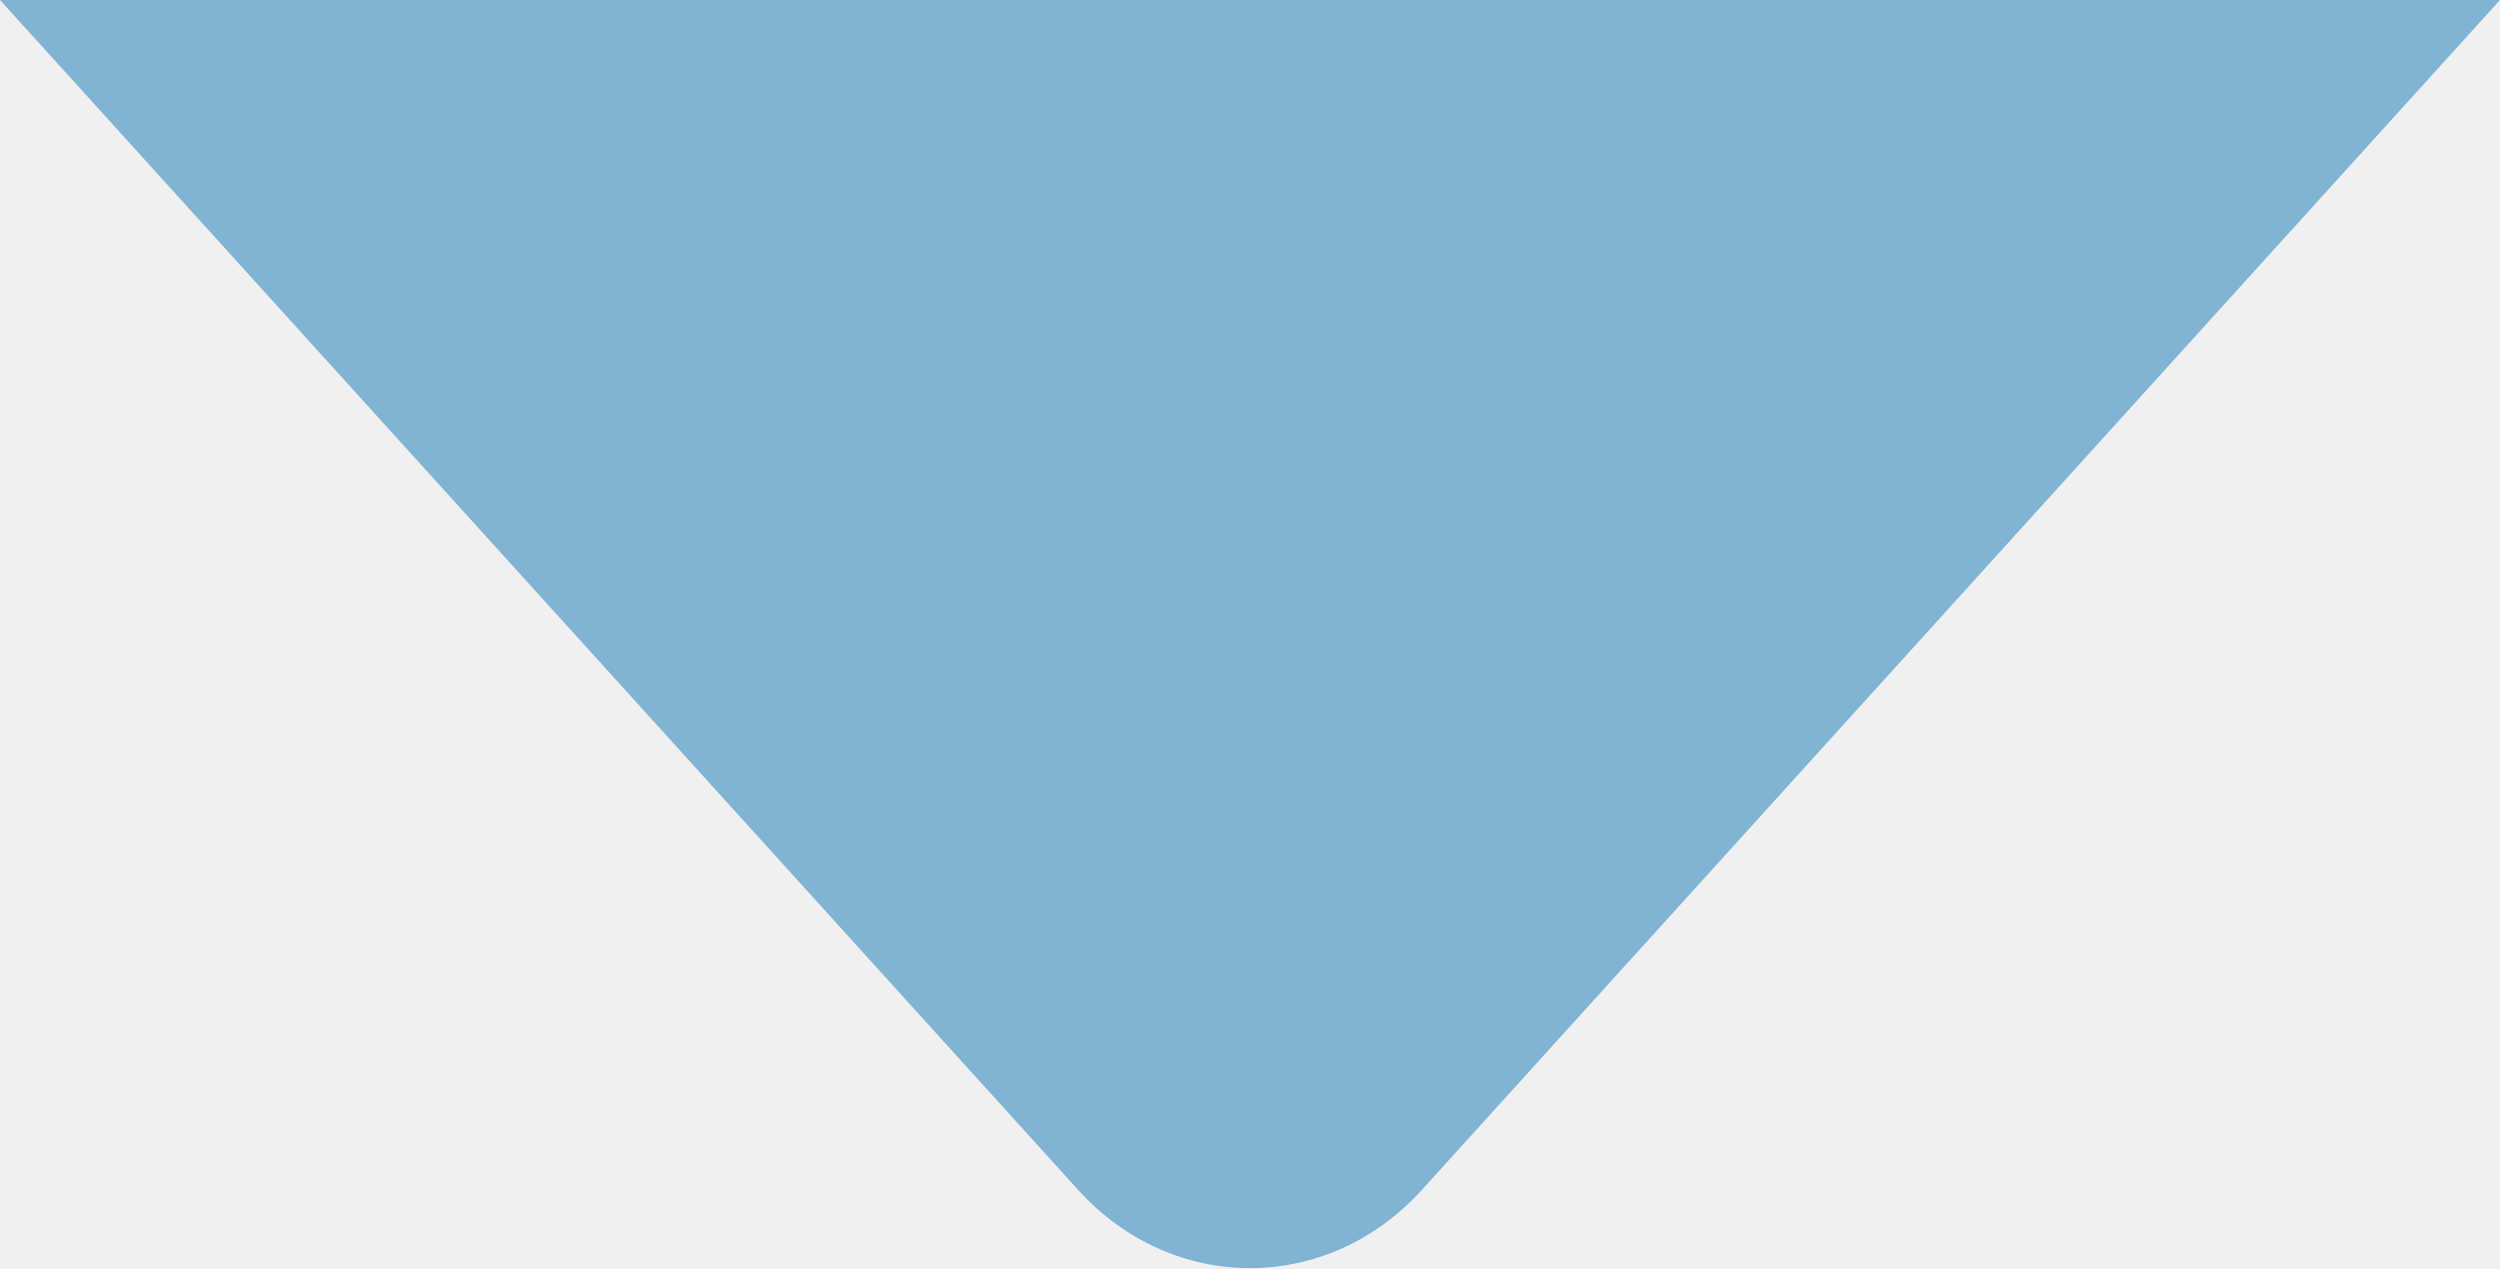
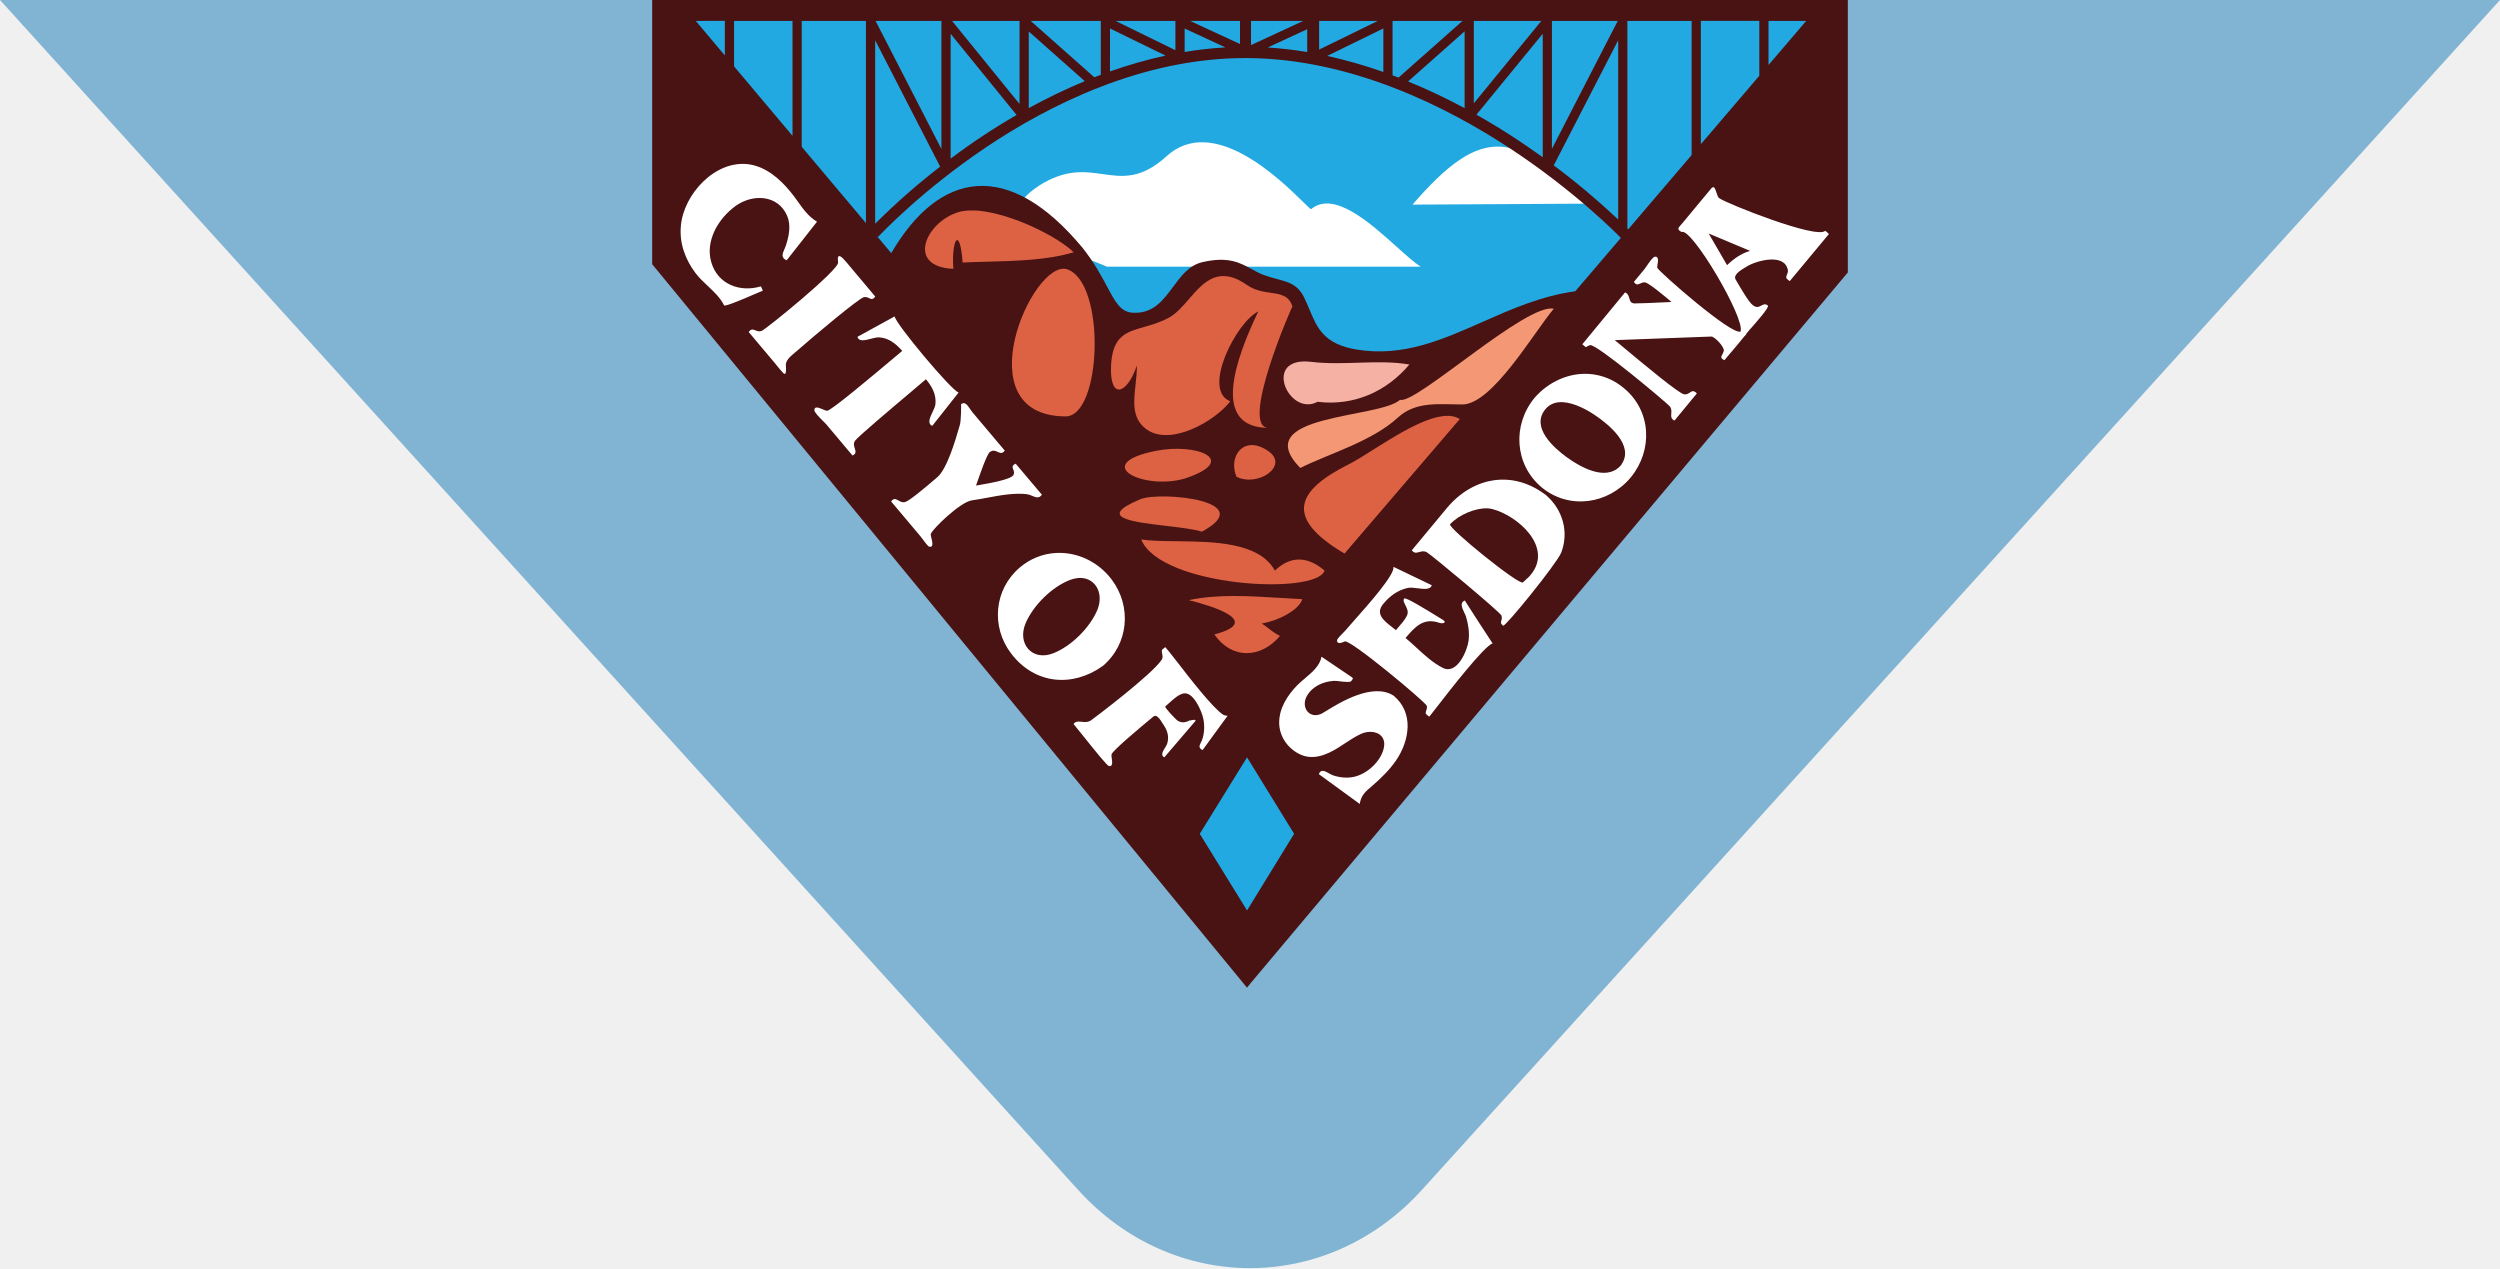
- <svg xmlns="http://www.w3.org/2000/svg" width="138" height="70" viewBox="0 0 138 70" fill="none">
-   <path d="M138 0H0L59.51 65.68C64.73 71.441 73.27 71.441 78.49 65.68L138 0Z" fill="#81B3D3" />
+ <svg xmlns="http://www.w3.org/2000/svg" fill="none" viewBox="0 0 138 70">
+   <path fill="#81B3D3" d="M138 0H0l59.51 65.68c5.22 5.761 13.76 5.761 18.98 0L138 0z" />
+   <path fill="#23A9E1" d="M36.687.457l32.148 37.879 32.02-37.65L36.687.457z" />
+   <path fill="#fff" fill-rule="evenodd" d="M78.42 14.719H61.1c-.28-.127-.662-.27-1.088-.43-2.198-.822-5.6-2.096-2.665-4.037 1.47-.933 2.525-.784 3.522-.642 1.09.155 2.11.3 3.526-.988 2.58-2.34 6.275 1.287 7.54 2.53.261.256.419.41.442.391 1.25-1.04 3.254.761 4.734 2.092.52.467.974.876 1.309 1.084zm9.41-3.478l-9.86.054c3.896-4.5 5.647-4.018 9.86-.054z" clip-rule="evenodd" />
+   <path fill="#491213" fill-rule="evenodd" d="M36 .001h33.055L102 0v15.04L69.056 54.245l-.22.275L36 14.583V.001zm4.011 1.152V3.06l-1.604-1.906 1.604-.001zm57.611.001v2.434l2.08-2.434h-2.08zM48.467 13.081l-.09-.083.82.973-.001.001 19.638 23.33-19.638-23.33c2.655-4.543 6.457-5.223 10.547-.308.654.818 1.05 1.56 1.369 2.157.45.844.744 1.393 1.386 1.439 1.139.081 1.699-.674 2.256-1.426.442-.596.882-1.19 1.609-1.361 1.421-.334 2.076.025 2.719.377.204.112.406.223.632.311.282.11.546.18.79.245.627.166 1.125.297 1.473.995.116.232.213.464.308.69.42 1.006.795 1.904 2.594 2.203 2.548.424 4.703-.528 6.944-1.52 1.607-.71 3.26-1.44 5.133-1.697l2.515-2.945c-.105-.11-2.467-2.54-6.132-4.95-3.429-2.255-8.728-4.949-14.506-4.977-5.791-.032-11.016 2.653-14.383 4.912-3.543 2.377-5.816 4.786-5.974 4.955l-.009.009zM97.114 1.153h-3.227V7.96l3.227-3.777v-3.03zM89.832 12.61V1.154h3.546v7.404l-3.5 4.098a.998.998 0 0 0-.046-.046zm-.508-.495V2.221l-3.557 6.908a41.04 41.04 0 0 1 3.557 2.986zM85.159 1.863v6.819c-.463-.334-.95-.673-1.465-1.012-.664-.438-1.4-.892-2.194-1.34l3.659-4.467zM80.847 5.97V1.73l-3.12 2.766c1.065.436 2.107.928 3.12 1.474zm.508-4.816h3.727l-3.727 4.55v-4.55zm7.945 0h-3.633l-.001 7.06 3.634-7.06zm-12.43 0h3.86L77.2 4.282c-.065-.025-.132-.05-.198-.073a15.53 15.53 0 0 1-.133-.049V1.154h.001zm-.509 2.82V1.571l-3.1 1.516c1.05.231 2.086.527 3.1.887zm-4.203-2.361v1.26a21.46 21.46 0 0 0-2.179-.252l2.179-1.008zM67.64 2.616l-2.248-1.042v1.295c.736-.123 1.486-.21 2.248-.253zm-6.368-1.045l3.065 1.498c-1.06.229-2.083.528-3.066.875l.001-2.373zm.306-.417l3.304 1.617.001-1.617h-3.305zm6.87 1.275l-2.754-1.275h2.754v1.275zm3.49-1.275h-2.881v1.334l2.881-1.334zm.878 0h3.24l-3.24 1.584V1.154zm-15.921.001l3.51 3.11.359-.135V1.155h-3.869zm-.108.583l3.093 2.741c-1.057.44-2.09.937-3.093 1.489v-4.23zm-.672 4.608l-3.64-4.48v6.89a35.89 35.89 0 0 1 3.64-2.41zM48.31 2.224l3.586 6.974a37.772 37.772 0 0 0-3.586 3.151V2.224zm.022-1.07l3.634 7.07v-7.07h-3.634zm7.946 4.585l-3.726-4.585h3.726v4.585zM40.52 3.664l3.227 3.833V1.154H40.52v2.51zm3.735-2.51H47.8v11.16l-3.546-4.212.001-6.948z" clip-rule="evenodd" />
+   <path fill="#23A9E1" d="M66.227 46.026l2.61-4.22 2.598 4.22-2.598 4.23-2.61-4.23z" />
+   <path fill="#DC6243" fill-rule="evenodd" d="M52.88 11.718c-1.783.554-2.881 3.012-.257 3.121h.001c-.108-1.668.366-2.374.512-.348.433-.02.882-.032 1.339-.044 1.642-.044 3.38-.09 4.795-.524-1.14-1.091-4.695-2.733-6.39-2.205zm5.913 11.267c-5.596-.046-1.813-8.648.091-8.128 2.19.696 1.944 8.194-.091 8.128zm2.54-2.855c-.11 1.972.878 1.669 1.423.045v-.001c.003.359-.036.72-.075 1.073-.102.936-.197 1.808.534 2.397 1.324 1.069 3.865-.397 4.696-1.492-1.597-.62.348-4.387 1.546-4.961-1.232 2.581-2.652 6.426.568 6.426-1.632 0 1.302-6.746 1.318-6.692-.186-.617-.649-.684-1.2-.763-.41-.059-.868-.125-1.3-.427-1.582-1.107-2.409-.154-3.212.772-.35.404-.696.802-1.098 1.023-.48.263-.95.397-1.377.518-.985.28-1.735.494-1.823 2.082zm12.885 10.426c-3.433-2.02-2.564-3.523.23-4.925.36-.18.832-.478 1.358-.81 1.61-1.014 3.736-2.353 4.775-1.689l-6.363 7.424zm-3.544 2.448c-1.707-.105-3.494-.215-5.052.124 1.207.302 4.151 1.165 1.41 1.894.983 1.407 2.578 1.317 3.624.082a3.504 3.504 0 0 1-.625-.411 4.584 4.584 0 0 0-.382-.275c1.085-.196 2.1-.822 2.235-1.345-.396-.018-.8-.043-1.21-.069zm-.301-1.505c.869-.84 1.813-.796 2.746 0h-.001c-.474 1.382-9.059.894-10.124-1.72.524.08 1.207.087 1.95.096 2.058.024 4.573.053 5.429 1.624zm-4.028-2.151c-.45-.14-1.209-.23-1.978-.32-1.901-.224-3.868-.456-1.41-1.474 1.065-.441 6.593.063 3.388 1.794zm1.912-3.03c-.477-1.077.365-2.36 1.74-1.428 1.199.813-.552 2.017-1.74 1.428zm-2.836.091c-2.265.679-5.273-.784-1.63-1.52 2.261-.456 4.666.506 1.63 1.52z" clip-rule="evenodd" />
+   <path fill="#F49774" d="M71.774 25.832c-2.908-2.987 4.342-2.712 5.51-3.763.85.284 6.99-5.377 8.485-5.025-1.074 1.26-3.388 5.282-5.047 5.282-1.275 0-2.565-.19-3.552.718-1.444 1.33-3.837 2.006-5.396 2.788z" />
+   <path fill="#F4B1A4" d="M72.727 22.18c-1.592.856-3.098-2.536-.349-2.206 1.826.22 3.676-.154 5.42.147-1.251 1.487-3.056 2.306-5.071 2.059z" />
+   <path fill="#fff" fill-rule="evenodd" d="M39.265 14.483c.361 1.219 1.584 1.666 2.731 1.326.036.04.059.103.08.16l.03.077c-.1.038-.284.118-.504.213-.612.264-1.504.648-1.629.602-.217-.433-.558-.752-.902-1.074-.239-.224-.48-.45-.679-.714-.566-.748-.897-1.651-.808-2.597.142-1.745 1.898-3.669 3.762-3.405.92.133 1.688.787 2.26 1.483.163.19.304.388.443.584.297.416.585.821 1.05 1.1-.558.712-1.116 1.422-1.676 2.133-.33-.146-.23-.374-.12-.623.03-.07.062-.141.085-.213.163-.517.285-1.105.061-1.625-.51-1.174-1.905-1.214-2.84-.544-.946.678-1.697 1.926-1.344 3.117zm8.425 1.921c.117-.025.206.017.284.054.115.054.21.099.338-.09l-1.59-1.894c-.241-.287-.546-.595-.459.012.058.409-3.969 3.677-4.215 3.778-.135.056-.245.012-.346-.028-.131-.052-.245-.097-.374.091l.602.716.002.002.001.002.001.001.818.972c.051.061.102.124.152.187.107.133.214.267.333.386.189.189.153-.268.145-.366v-.014c-.053-.296.259-.553.478-.733l.077-.064c1.004-.884 3.505-2.979 3.753-3.012zm3.423 4.531c.333.401.578.834.523 1.374-.013.128-.088.285-.163.445-.146.309-.297.626-.012.753l1.455-1.84c-.39-.098-3.482-3.796-3.532-4.201l-2.051 1.126c.07.283.413.194.743.108.17-.044.337-.087.46-.078.538.038.926.363 1.268.747l-.356.3-.004.003h-.001c-1.258 1.058-3.517 2.959-3.777 3.002-.048.008-.14-.032-.244-.076-.21-.09-.465-.198-.47.039-.003.125.299.424.5.623.072.071.131.13.159.163l1.447 1.722c.22-.1.177-.233.127-.388-.04-.127-.087-.27.006-.419.12-.193 2.055-1.826 3.218-2.807v-.001c.302-.254.552-.465.704-.595zm13.849 15.58a23.814 23.814 0 0 0-.423-.538l-.213-.253c-.007-.01-.185.145-.16.124-.053.045-.036.132-.017.23.022.109.046.232-.017.33-.515.806-3.738 3.236-3.905 3.352-.174.12-.356.1-.522.083-.177-.02-.336-.037-.445.123.14.165.355.436.595.735.564.706 1.256 1.572 1.365 1.59.217.035.178-.237.148-.445a.617.617 0 0 1-.012-.204c.075-.226 1.52-1.43 2.186-1.985l.118-.099c.186-.156.38.154.513.368l.064.1c.212.315.307.65.193 1.019a1.187 1.187 0 0 1-.124.237c-.122.198-.25.409-.038.525.17-.2.474-.553.778-.907l.006-.008.003-.004.005-.005.904-1.056c.12-.14-.136-.086-.254-.061-.042.009-.066.014-.05.005-.24.124-.466.153-.69-.018-.063-.047-.707-.702-.643-.757.066-.055.135-.119.206-.185.236-.216.501-.46.778-.529.56-.138 1.027.984 1.11 1.382.078.375.067.77-.05 1.136-.02.063-.05.123-.078.18-.085.169-.156.31.09.424l1.383-1.896a.464.464 0 0 1-.258-.063c-.584-.39-1.85-2.029-2.546-2.93zm-8.658-5.198a3.35 3.35 0 0 1 1.977-.793c1.158-.066 2.332.464 3.09 1.474 1.112 1.484.93 3.561-.5 4.766-1.685 1.201-3.767 1.008-5.059-.694-1.124-1.478-.938-3.55.492-4.753zm3.167.593c.949-.108 1.503.799 1.099 1.768-.42.98-1.43 1.989-2.424 2.38-1.18.465-2.011-.537-1.531-1.657.422-.984 1.43-1.983 2.426-2.38.15-.059.294-.095.43-.11v-.001zm-2.497-4.54a1.12 1.12 0 0 0-.286-.09v-.001c-.696-.083-1.479.062-2.218.2-.282.052-.559.103-.821.14-.647.091-2.172 1.576-2.27 1.856-.01.039.01.127.035.227.055.227.125.52-.109.479-.08-.015-.27-.273-.396-.445-.044-.06-.08-.11-.102-.135l-1.617-1.92c.143-.203.264-.134.404-.054.11.063.233.133.388.079.266-.093 1.178-.87 1.61-1.238l.002-.003.143-.121c.554-.466 1.04-2.173 1.2-2.731.025-.09.042-.149.05-.17.061-.17.082-1.145.058-1.125.21-.174.355.04.501.255.044.066.089.13.135.186l1.78 2.112c-.132.19-.254.134-.389.073-.13-.059-.27-.123-.443.019-.159.13-.54 1.23-.713 1.727l-.039.113.143-.025c.532-.09 1.776-.302 1.919-.553.067-.118.028-.22-.007-.31-.047-.12-.086-.221.133-.32l1.447 1.712c-.152.225-.337.148-.538.064zm23.953 6.679c.124.421.194.865.14 1.305-.07.566-.636 1.898-1.411 1.519-.534-.262-1.022-.71-1.488-1.14-.197-.18-.39-.358-.582-.517.52-.608.978-1.135 1.853-.84.24.08.446-.024.194-.17l-.29-.177c-.581-.358-1.75-1.079-1.827-.992-.08.092-.016.217.058.363.09.175.194.38.085.594-.115.225-.29.426-.46.621l-.145.169c-.068-.058-.143-.116-.22-.175-.447-.347-.946-.733-.465-1.289.352-.428.811-.76 1.361-.87.13-.026.316-.003.507.021.354.044.726.091.795-.167a666.425 666.425 0 0 0-2.115-1.016c.092.418-1.365 2.059-2.206 3.006-.206.232-.375.422-.475.542-.02.023-.058.061-.104.107-.131.13-.324.32-.327.41-.005.252.33.098.41.061l.017-.007c.315-.116 4.424 3.317 4.526 3.552.03.086 0 .174-.027.254-.031.089-.058.167.007.221l.003.003c.021.02.147.135.162.117.042-.05.153-.194.31-.397.783-1.01 2.719-3.51 3.179-3.639-.517-.788-1.03-1.578-1.537-2.372-.287.126-.151.408-.03.663.041.086.08.168.102.24zm-7.716 5.192c.721-.446 2.562-1.585 3.716-.84 1.132.942.885 2.48.132 3.58-.361.525-.817.964-1.294 1.383l-.031.026c-.35.294-.609.51-.675.989l-2.26-1.647c.113-.295.338-.169.56-.044.083.046.164.092.239.116.391.129.816.165 1.216.059.684-.182 1.377-.823 1.56-1.519.228-.865-.621-1.127-1.267-.824-.311.146-.608.341-.9.534-.117.077-.233.153-.349.226-.653.407-1.421.715-2.158.331-.648-.336-1.089-.99-1.089-1.726 0-.797.453-1.495.987-2.05a5.81 5.81 0 0 1 .429-.385c.403-.34.836-.705.919-1.2.555.376 1.11.751 1.667 1.126.092.063.076.084.025.15-.015.02-.034.043-.053.074-.047.074-.37.038-.634.008a2.516 2.516 0 0 0-.312-.025c-.596.036-1.196.297-1.5.837-.35.622.137 1.294.812.975a3.78 3.78 0 0 0 .26-.154zm21.333-28.905a.223.223 0 0 0-.088.072l-.79.95-.814.982a2.191 2.191 0 0 1-.083.094c-.131.143-.212.23.058.373.543-.272 3.518 4.768 3.252 5.492-.47.244-4.49-3.283-4.598-3.516a.524.524 0 0 1 .013-.17c.031-.197.076-.478-.149-.443-.11.017-.323.329-.464.536-.05.072-.09.132-.114.161l-.577.695c.13.19.227.146.345.09.078-.037.165-.078.278-.062.228.046 1.044.733 1.377 1.014l.079.066a78.78 78.78 0 0 0-.666.03c-.529.024-1.13.052-1.239.044-.336.042-.377-.106-.424-.272-.034-.124-.072-.259-.236-.333l-1.478 1.795-.86 1.043-.01.012c-.008.01-.012.014-.012.017 0 .004.005.007.015.014a.44.44 0 0 1 .038.029l.071.06c.04.035.056.05.073.05.011-.001.023-.008.042-.02a.842.842 0 0 1 .184-.086c.328-.115 4.256 3.2 4.398 3.369.112.133.1.277.09.408-.011.157-.022.298.178.385l1.168-1.418a.624.624 0 0 1 .033-.037c.035-.036.041-.043-.02-.093-.153-.126-.231-.07-.328-.002-.079.055-.17.119-.322.102-.3-.05-2.218-1.65-3.36-2.602v-.001l-.005-.004h-.002l-.006-.006-.455-.379 5.322-.197c.195-.007.74.581.695.79-.016.075-.05.138-.08.193-.07.126-.118.215.114.322.123-.148.25-.296.376-.445.192-.226.385-.451.569-.68l.148-.184a.477.477 0 0 0 .135-.172l.11-.137.095-.108.003-.003c.344-.39 1.06-1.201.964-1.285-.14-.121-.246-.064-.36-.002-.131.07-.272.147-.484-.033-.206-.147-.693-.986-.886-1.319l-.049-.083c-.153-.26.28-.52.54-.675l.085-.052c.504-.313 2.107-.767 2.26.227.01.072-.02.148-.05.22-.039.094-.074.18-.005.237l.023.023c.043.044.118.123.153.082l2.142-2.576c-.02-.017-.041-.038-.063-.06a.486.486 0 0 0-.147-.116c-.474.473-5.466-1.52-5.83-1.795-.076-.03-.123-.175-.169-.316-.053-.167-.106-.329-.203-.295zm2.062 3.513a422.87 422.87 0 0 0-2.287-.96l1.016 1.748c.189-.187.397-.353.621-.495h.002c.201-.127.418-.229.648-.293zm-8.875 6.793c-1.107-.076-2.23.41-3.023 1.317-1.235 1.5-1.112 3.678.393 4.945 1.518 1.25 3.68.932 4.916-.55 1.232-1.496 1.147-3.68-.385-4.934a3.302 3.302 0 0 0-1.9-.778h-.001zm.293 2.262c-.432-.289-1.12-.665-1.742-.703-.373-.023-.723.077-.98.391-.815.996.462 2.126 1.207 2.664.744.537 2.124 1.314 2.924.474a.153.153 0 0 0 .018-.018c.133-.167.098-.128.05-.07.737-1.051-.697-2.217-1.477-2.738zm-4.869 3.577c-1.214-.067-2.403.496-3.299 1.576-.524.629-1.046 1.26-1.568 1.89l-.354.426c.124.18.258.142.409.1.127-.036.266-.075.418.013.283.163 4.053 3.312 4.115 3.485.046.13.02.215-.002.286-.028.092-.05.163.096.282.111.093 2.944-3.405 3.203-4.02.448-1.139.091-2.387-.82-3.175.073.06.177.145-.042-.037-.69-.518-1.427-.787-2.156-.827v.001zm-.787 1.617a1.228 1.228 0 0 0-.266-.037v-.001c-.661-.025-1.582.358-2.057.879-.159.175 3.822 3.399 4.02 3.209.183-.175.257-.239.297-.274.049-.042.05-.043.135-.148 1.255-1.513-.707-3.265-2.129-3.628z" clip-rule="evenodd" />
</svg>
